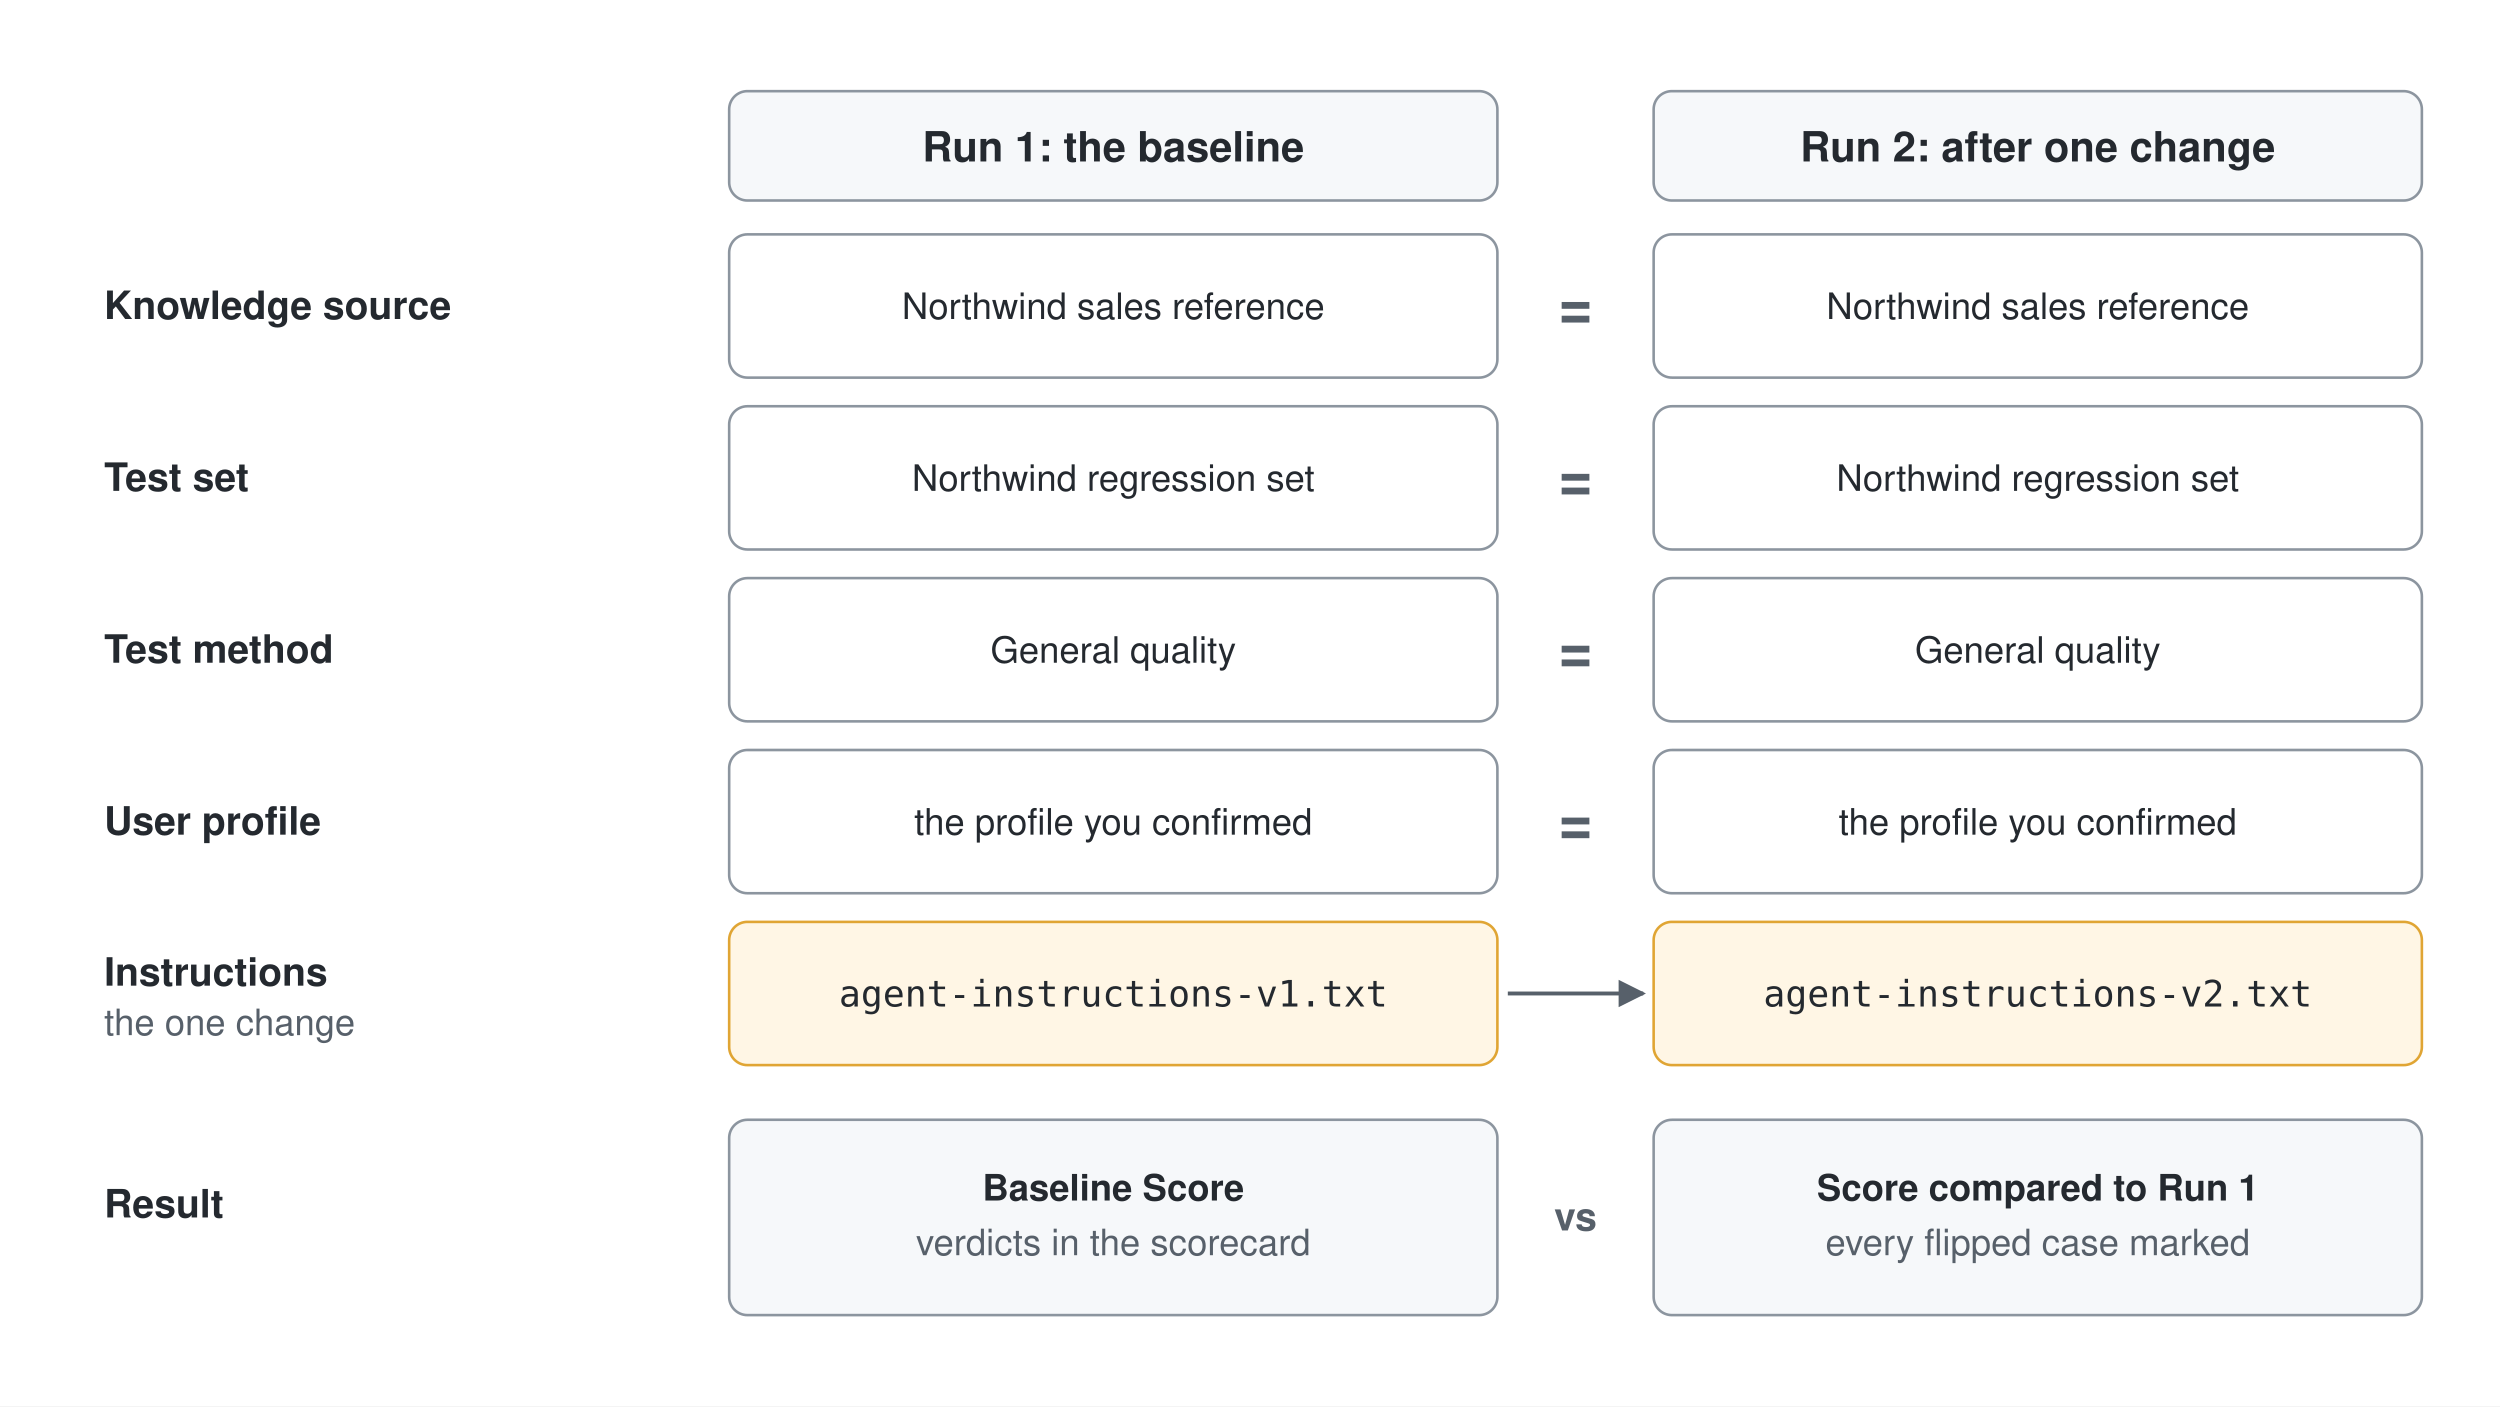
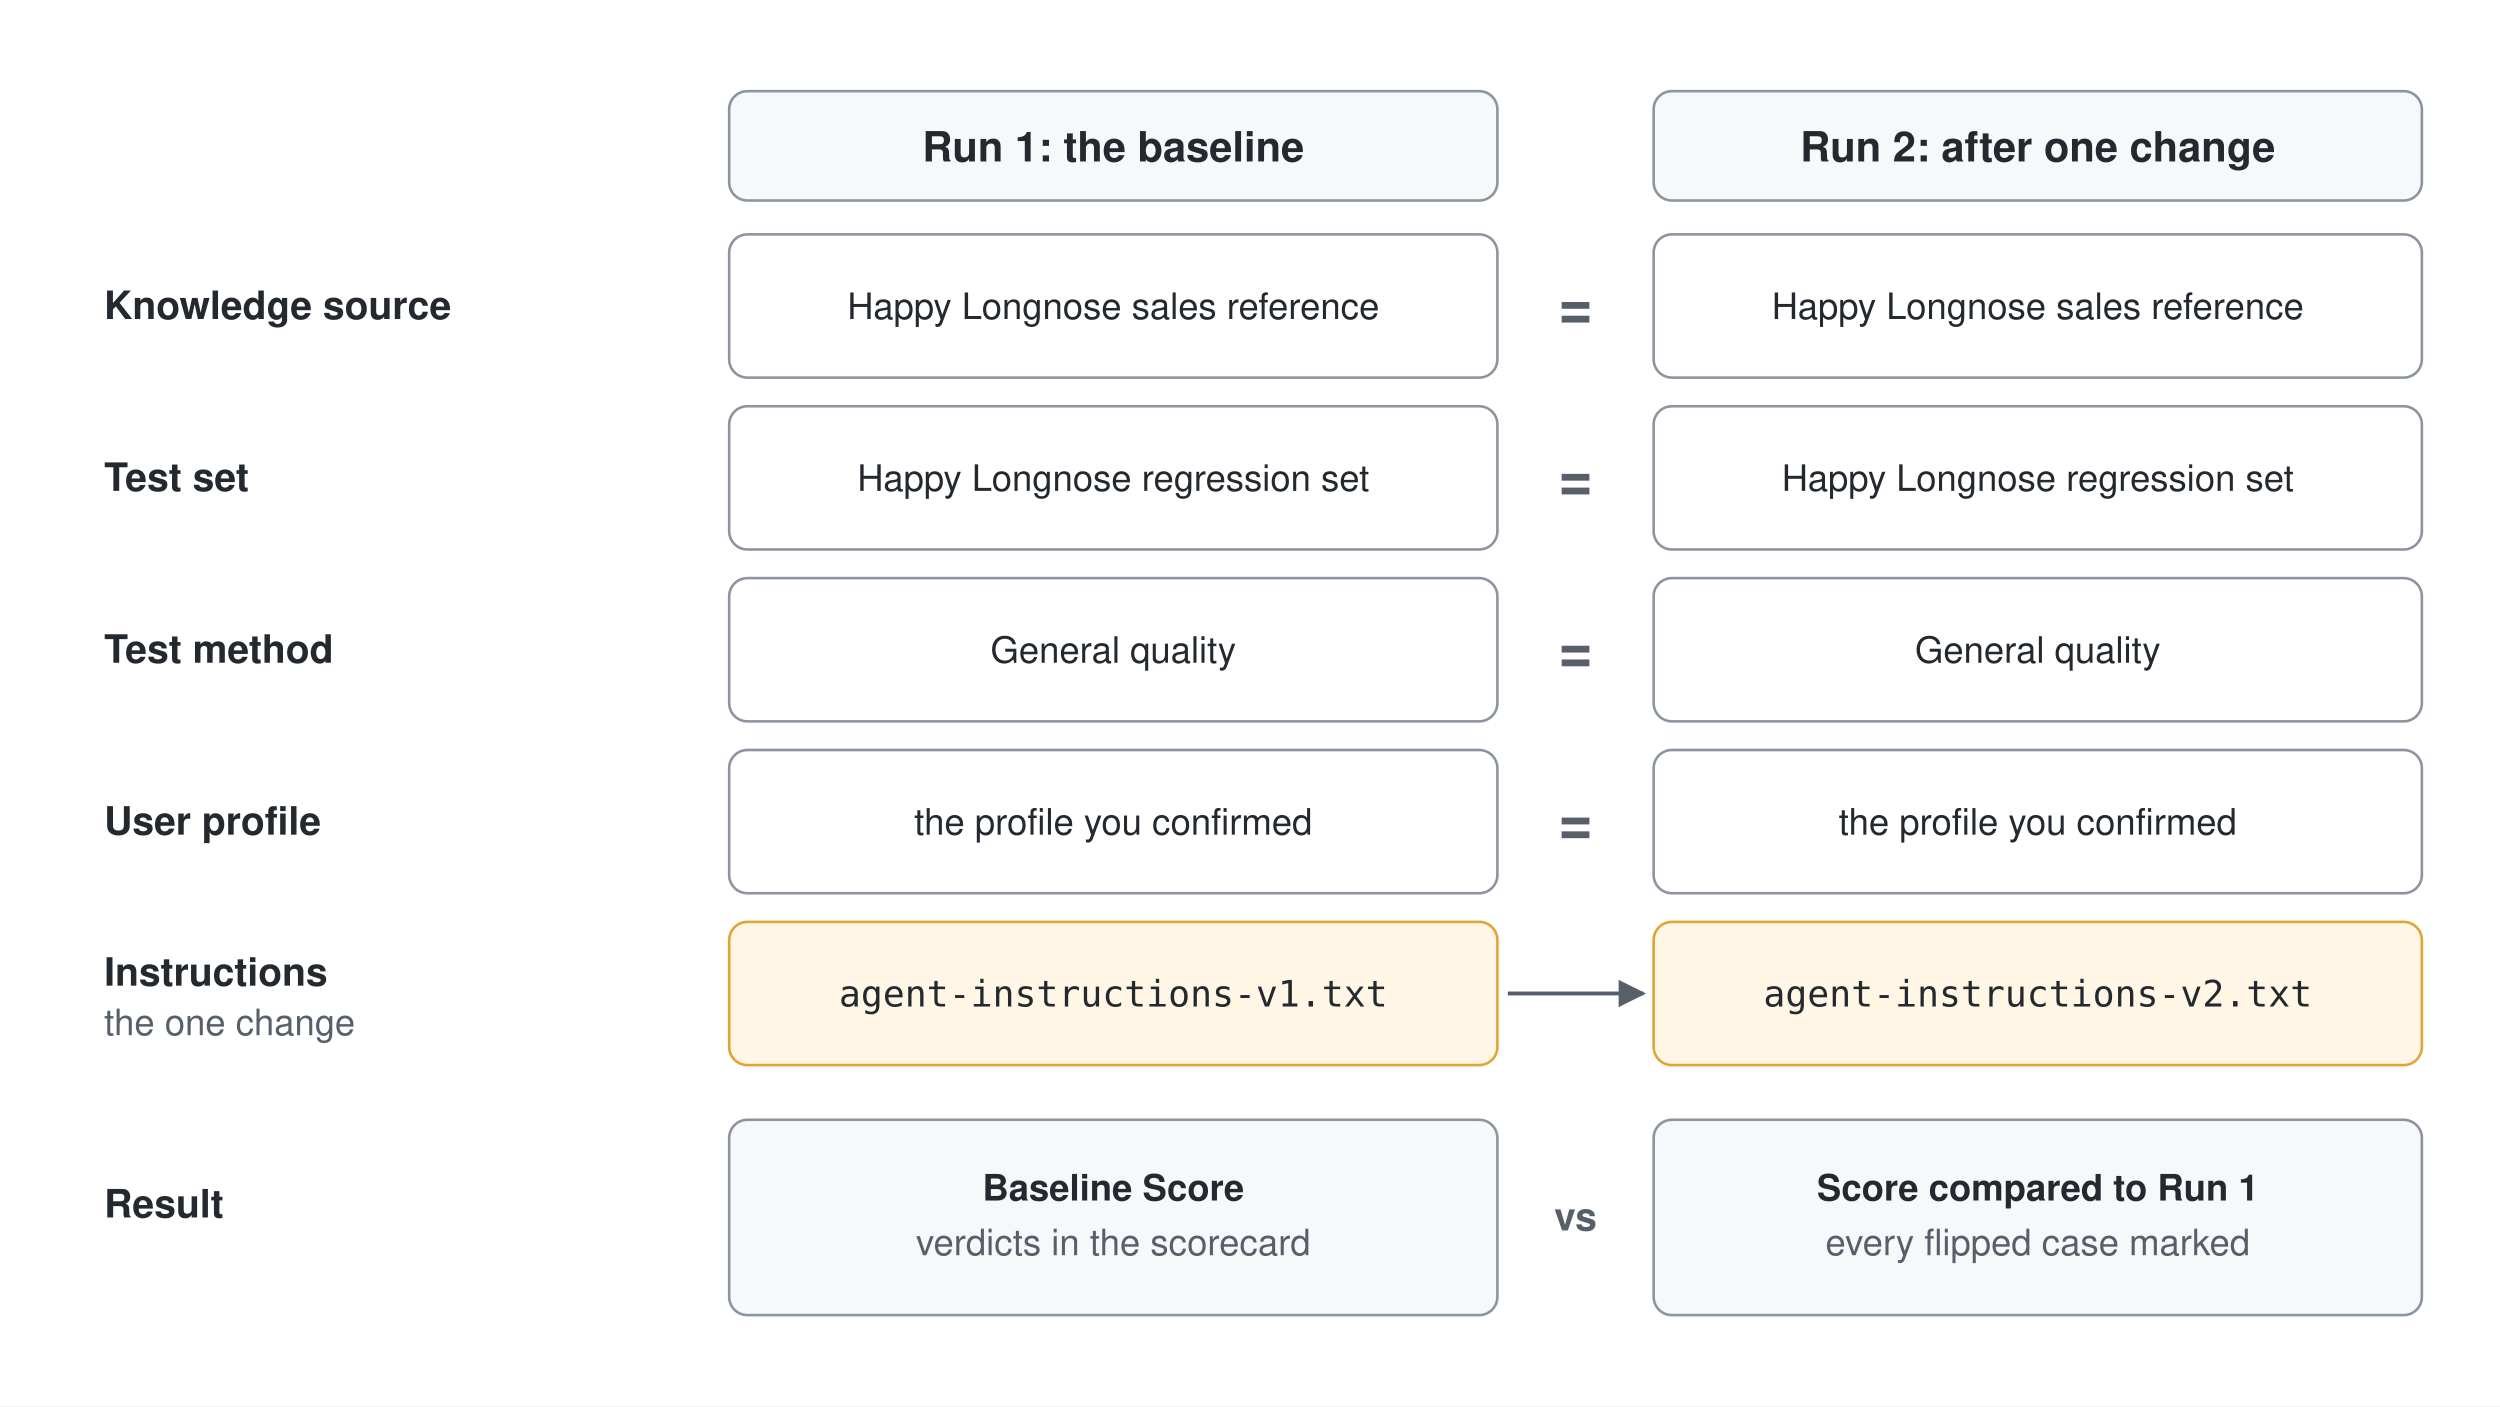
<svg xmlns="http://www.w3.org/2000/svg" viewBox="0 0 1920 1080" width="1920" height="1080" role="img" aria-labelledby="t d">
  <rect width="1920" height="1080" fill="#ffffff" />
  <defs>
    <style>
.h{font-family:'Segoe UI',Helvetica,Arial,sans-serif;fill:#24292f;font-weight:600}
.r{font-family:'Segoe UI',Helvetica,Arial,sans-serif;fill:#24292f}
.s{font-family:'Segoe UI',Helvetica,Arial,sans-serif;fill:#57606a}
.c{font-family:Consolas,Menlo,monospace;fill:#24292f}
.e{font-family:'Segoe UI',Helvetica,Arial,sans-serif;fill:#57606a;font-weight:600}
</style>
    <marker id="ah" viewBox="0 0 10 10" refX="9" refY="5" markerWidth="7" markerHeight="7" orient="auto-start-reverse">
      <path d="M0,0 L10,5 L0,10 z" fill="#57606a" />
    </marker>
  </defs>
  <rect x="560" y="70" width="590" height="84" rx="14" fill="#f6f8fa" stroke="#8c959f" stroke-width="2" />
  <text class="h" x="855" y="124" font-size="32" text-anchor="middle">Run 1: the baseline</text>
  <rect x="1270" y="70" width="590" height="84" rx="14" fill="#f6f8fa" stroke="#8c959f" stroke-width="2" />
  <text class="h" x="1565" y="124" font-size="32" text-anchor="middle">Run 2: after one change</text>
  <text class="h" x="80" y="245" font-size="30">Knowledge source</text>
  <rect x="560" y="180" width="590" height="110" rx="14" fill="#ffffff" stroke="#8c959f" stroke-width="2" />
-   <text class="r" x="855" y="245" font-size="28" text-anchor="middle">Northwind sales reference</text>
+   <text class="r" x="855" y="245" font-size="28" text-anchor="middle">Happy Longnose sales reference</text>
  <text class="e" x="1210" y="250" font-size="44" text-anchor="middle">=</text>
  <rect x="1270" y="180" width="590" height="110" rx="14" fill="#ffffff" stroke="#8c959f" stroke-width="2" />
-   <text class="r" x="1565" y="245" font-size="28" text-anchor="middle">Northwind sales reference</text>
+   <text class="r" x="1565" y="245" font-size="28" text-anchor="middle">Happy Longnose sales reference</text>
  <text class="h" x="80" y="377" font-size="30">Test set</text>
  <rect x="560" y="312" width="590" height="110" rx="14" fill="#ffffff" stroke="#8c959f" stroke-width="2" />
-   <text class="r" x="855" y="377" font-size="28" text-anchor="middle">Northwind regression set</text>
+   <text class="r" x="855" y="377" font-size="28" text-anchor="middle">Happy Longnose regression set</text>
  <text class="e" x="1210" y="382" font-size="44" text-anchor="middle">=</text>
  <rect x="1270" y="312" width="590" height="110" rx="14" fill="#ffffff" stroke="#8c959f" stroke-width="2" />
-   <text class="r" x="1565" y="377" font-size="28" text-anchor="middle">Northwind regression set</text>
+   <text class="r" x="1565" y="377" font-size="28" text-anchor="middle">Happy Longnose regression set</text>
  <text class="h" x="80" y="509" font-size="30">Test method</text>
  <rect x="560" y="444" width="590" height="110" rx="14" fill="#ffffff" stroke="#8c959f" stroke-width="2" />
  <text class="r" x="855" y="509" font-size="28" text-anchor="middle">General quality</text>
  <text class="e" x="1210" y="514" font-size="44" text-anchor="middle">=</text>
  <rect x="1270" y="444" width="590" height="110" rx="14" fill="#ffffff" stroke="#8c959f" stroke-width="2" />
  <text class="r" x="1565" y="509" font-size="28" text-anchor="middle">General quality</text>
  <text class="h" x="80" y="641" font-size="30">User profile</text>
  <rect x="560" y="576" width="590" height="110" rx="14" fill="#ffffff" stroke="#8c959f" stroke-width="2" />
  <text class="r" x="855" y="641" font-size="28" text-anchor="middle">the profile you confirmed</text>
  <text class="e" x="1210" y="646" font-size="44" text-anchor="middle">=</text>
  <rect x="1270" y="576" width="590" height="110" rx="14" fill="#ffffff" stroke="#8c959f" stroke-width="2" />
  <text class="r" x="1565" y="641" font-size="28" text-anchor="middle">the profile you confirmed</text>
  <text class="h" x="80" y="757" font-size="30">Instructions</text>
  <text class="s" x="80" y="795" font-size="28">the one change</text>
  <rect x="560" y="708" width="590" height="110" rx="14" fill="#fff6e5" stroke="#e0a534" stroke-width="2" />
  <text class="c" x="855" y="773" font-size="28" text-anchor="middle">agent-instructions-v1.txt</text>
  <path d="M1158,763 H1262" fill="none" stroke="#57606a" stroke-width="3" marker-end="url(#ah)" />
  <rect x="1270" y="708" width="590" height="110" rx="14" fill="#fff6e5" stroke="#e0a534" stroke-width="2" />
  <text class="c" x="1565" y="773" font-size="28" text-anchor="middle">agent-instructions-v2.txt</text>
  <text class="h" x="80" y="935" font-size="30">Result</text>
  <rect x="560" y="860" width="590" height="150" rx="14" fill="#f6f8fa" stroke="#8c959f" stroke-width="2" />
  <text class="h" x="855" y="922" font-size="28" text-anchor="middle">Baseline Score</text>
  <text class="s" x="855" y="964" font-size="28" text-anchor="middle">verdicts in the scorecard</text>
  <text class="e" x="1210" y="945" font-size="30" text-anchor="middle">vs</text>
  <rect x="1270" y="860" width="590" height="150" rx="14" fill="#f6f8fa" stroke="#8c959f" stroke-width="2" />
  <text class="h" x="1565" y="922" font-size="28" text-anchor="middle">Score compared to Run 1</text>
  <text class="s" x="1565" y="964" font-size="28" text-anchor="middle">every flipped case marked</text>
</svg>
